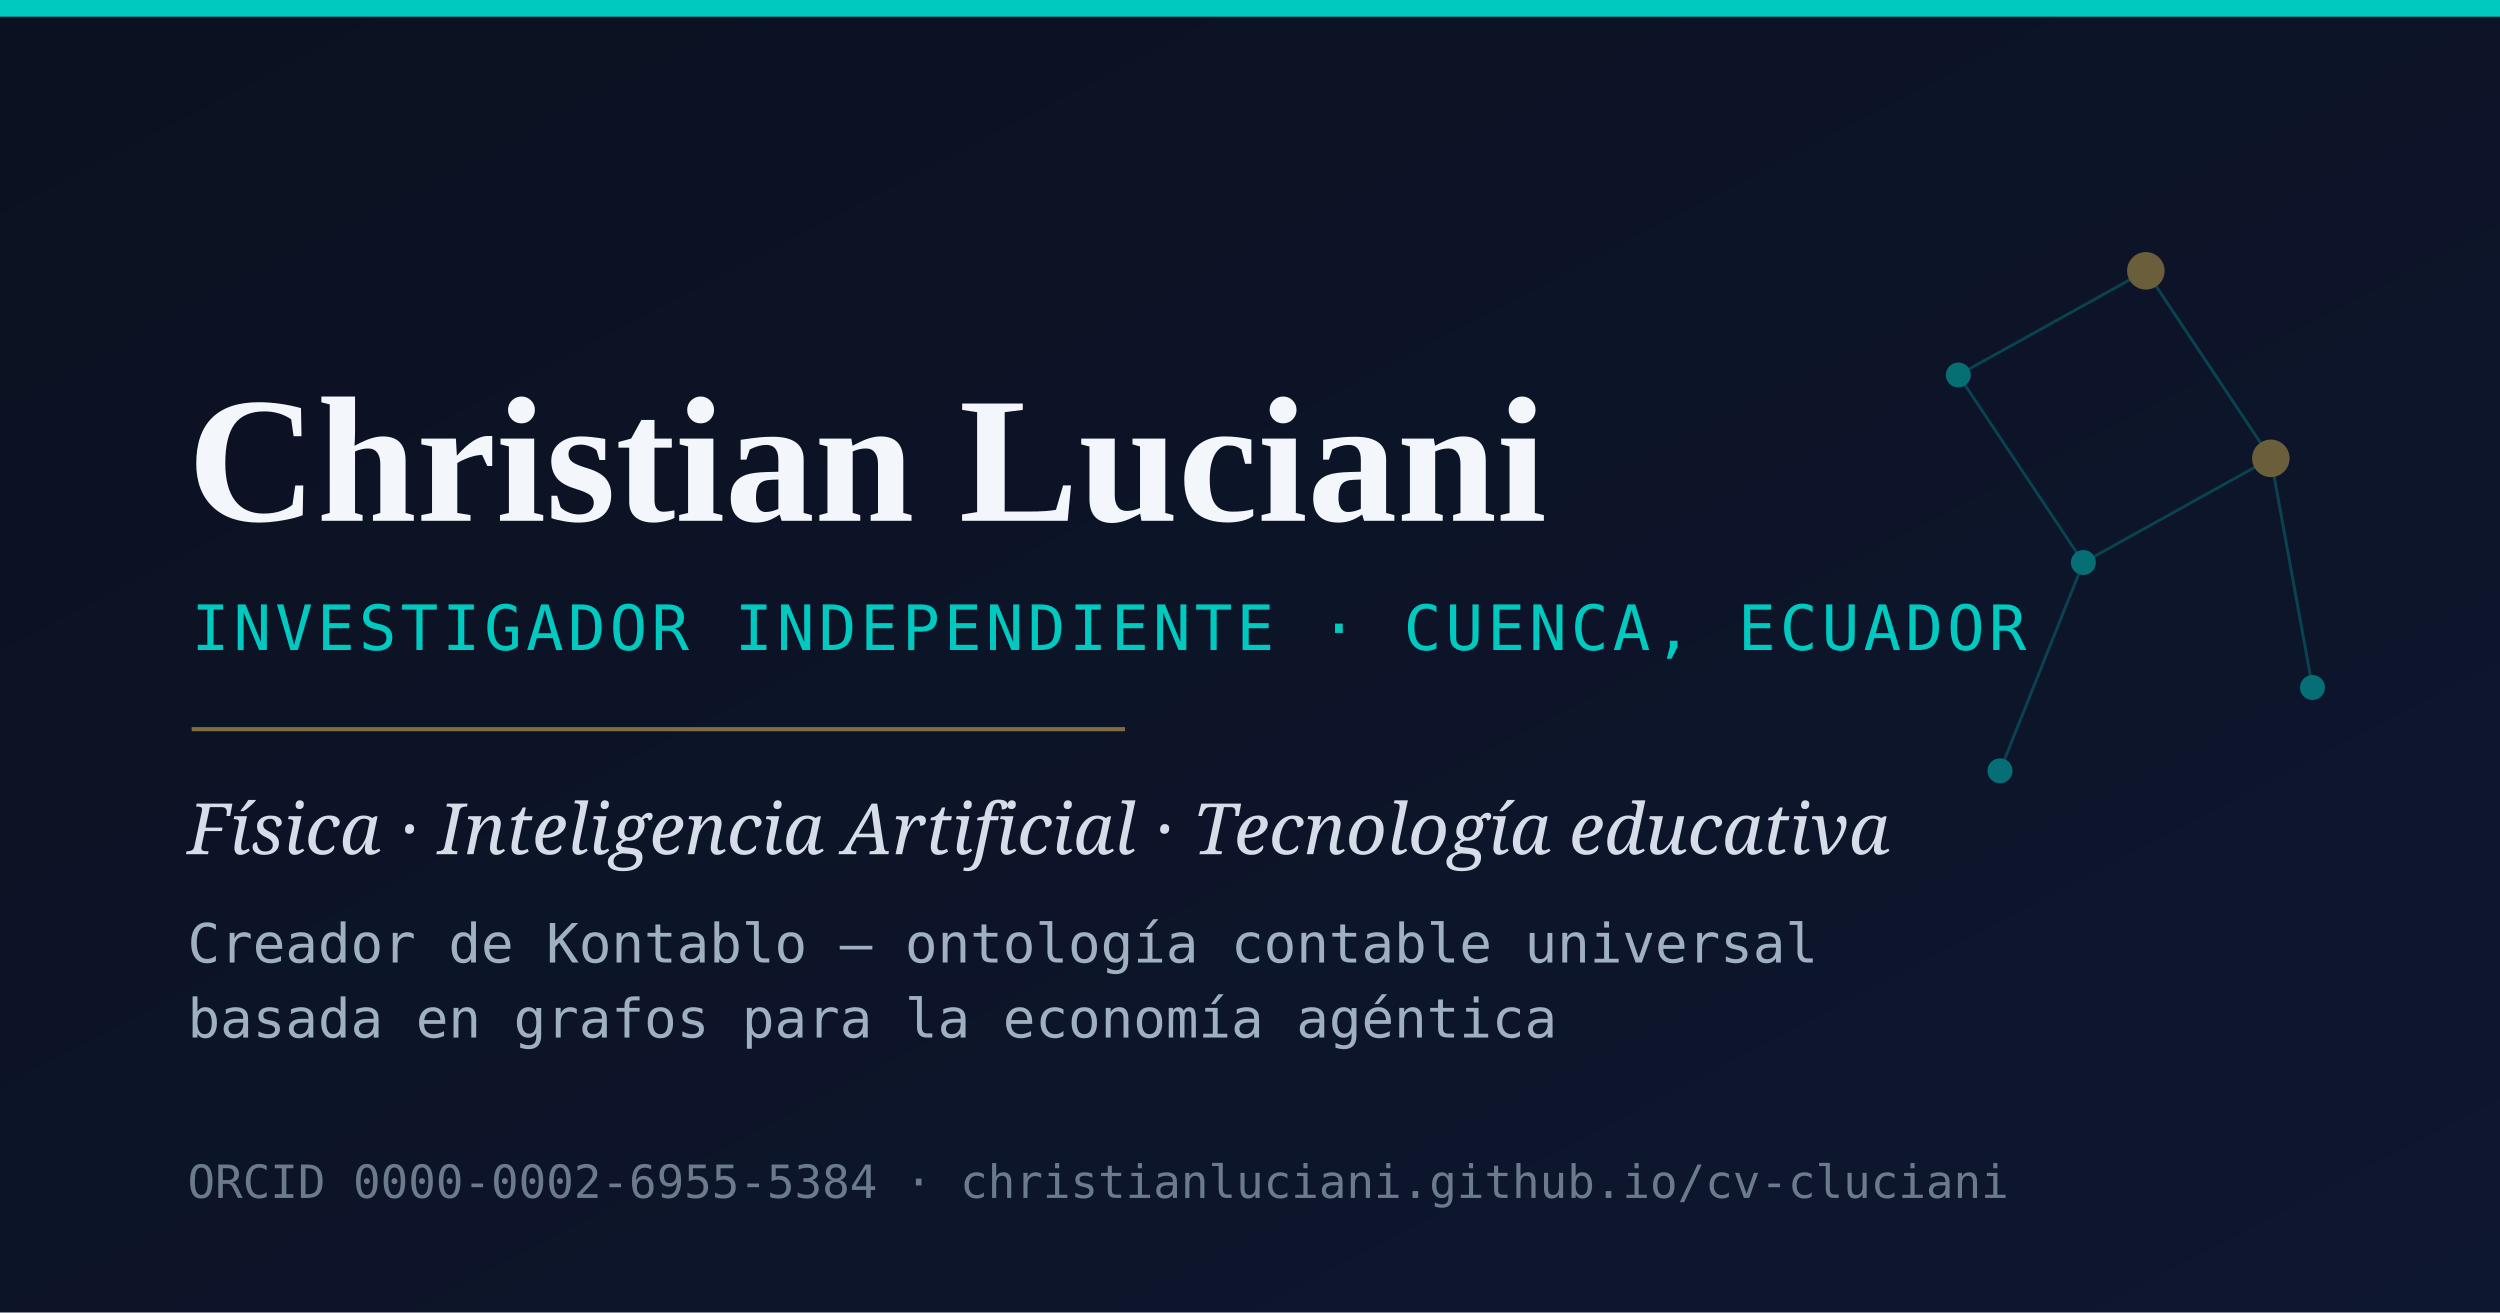
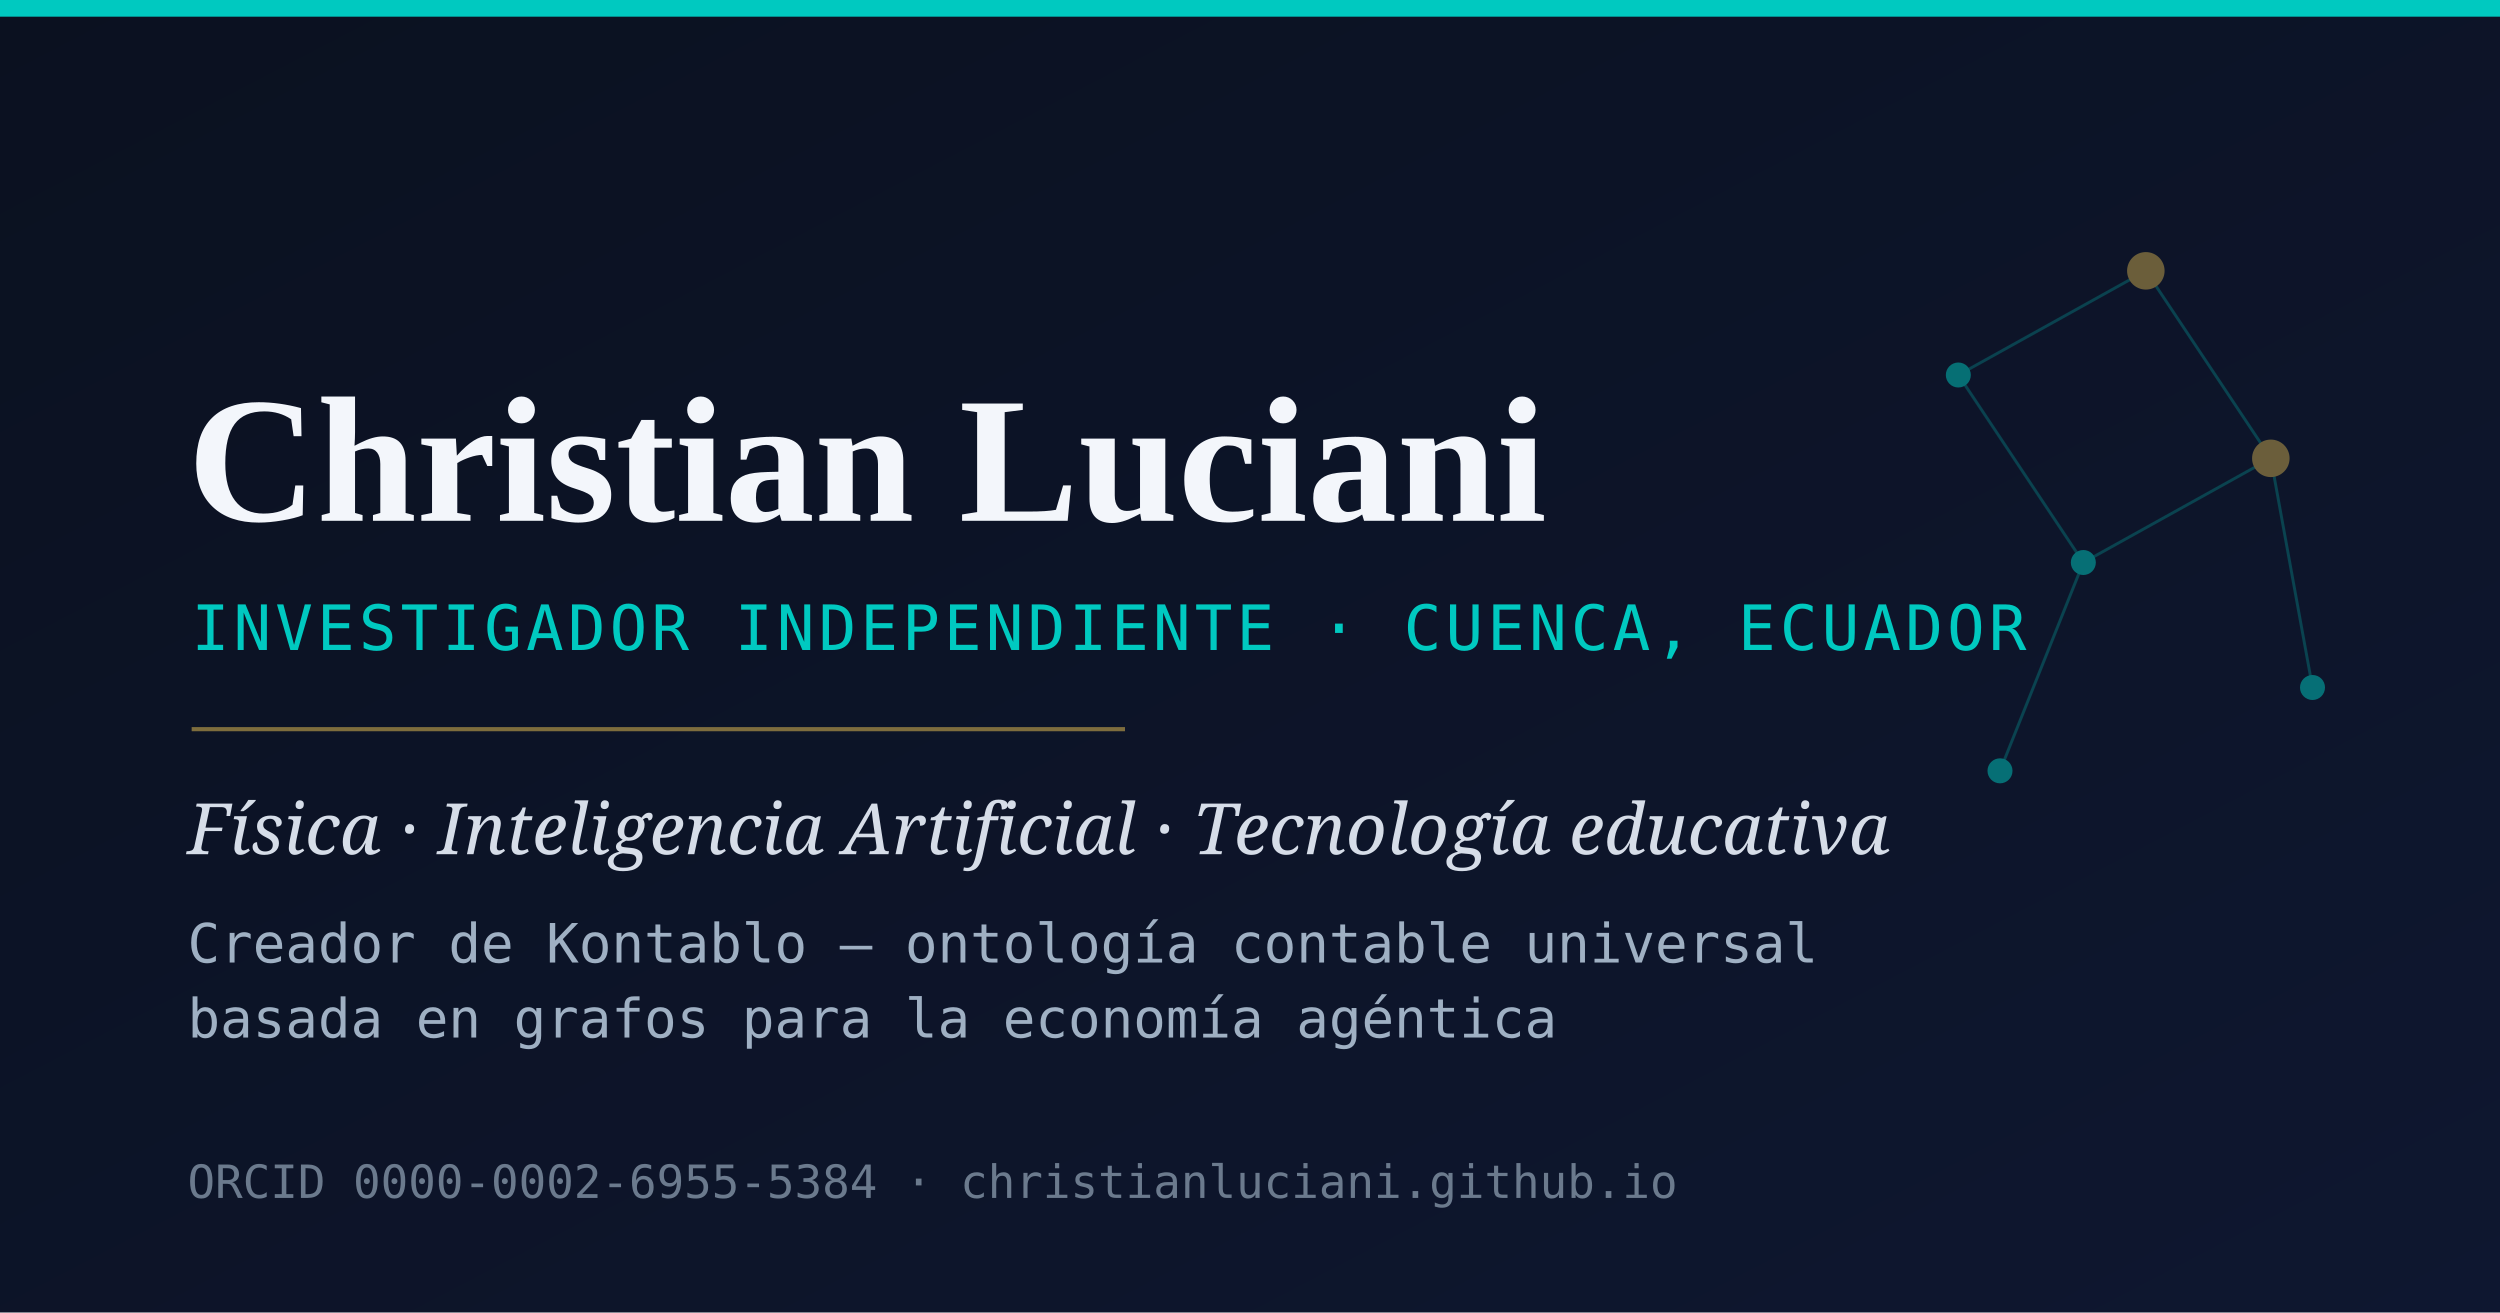
<svg xmlns="http://www.w3.org/2000/svg" width="1200" height="630" viewBox="0 0 1200 630">
  <defs>
    <linearGradient id="bg" x1="0" y1="0" x2="1" y2="1">
      <stop offset="0" stop-color="#0b1120" />
      <stop offset="1" stop-color="#0e1730" />
    </linearGradient>
  </defs>
  <rect width="1200" height="630" fill="url(#bg)" />
  <rect width="1200" height="8" fill="#00c9c0" />
  <g opacity="0.5">
    <g stroke="#00c9c0" stroke-width="1.4" opacity="0.5">
      <line x1="940" y1="180" x2="1030" y2="130" />
      <line x1="1030" y1="130" x2="1090" y2="220" />
      <line x1="940" y1="180" x2="1000" y2="270" />
      <line x1="1000" y1="270" x2="1090" y2="220" />
      <line x1="1000" y1="270" x2="960" y2="370" />
      <line x1="1090" y1="220" x2="1110" y2="330" />
    </g>
    <circle cx="1030" cy="130" r="9" fill="#c9a84c" />
    <circle cx="1090" cy="220" r="9" fill="#c9a84c" />
    <circle cx="940" cy="180" r="6" fill="#00c9c0" />
    <circle cx="1000" cy="270" r="6" fill="#00c9c0" />
    <circle cx="960" cy="370" r="6" fill="#00c9c0" />
    <circle cx="1110" cy="330" r="6" fill="#00c9c0" />
  </g>
  <text x="90" y="250" font-family="Georgia, 'Times New Roman', serif" font-size="86" font-weight="700" fill="#f3f6fb">Christian Luciani</text>
  <text x="92" y="312" font-family="monospace" font-size="30" fill="#00c9c0" letter-spacing="2">INVESTIGADOR INDEPENDIENTE · CUENCA, ECUADOR</text>
  <line x1="92" y1="350" x2="540" y2="350" stroke="#c9a84c" stroke-width="2" opacity="0.6" />
  <text x="90" y="410" font-family="Georgia, serif" font-size="34" font-style="italic" fill="#d6dde8">Física · Inteligencia Artificial · Tecnología educativa</text>
  <text x="90" y="462" font-family="monospace" font-size="26" fill="#9fb0c3">Creador de Kontablo — ontología contable universal</text>
  <text x="90" y="498" font-family="monospace" font-size="26" fill="#9fb0c3">basada en grafos para la economía agéntica</text>
-   <text x="90" y="575" font-family="monospace" font-size="22" fill="#6b7a8d">ORCID 0000-0002-6955-5384 · christianluciani.github.io/cv-cluciani</text>
+   <text x="90" y="575" font-family="monospace" font-size="22" fill="#6b7a8d">ORCID 0000-0002-6955-5384 · christianluciani.github.io</text>
</svg>
